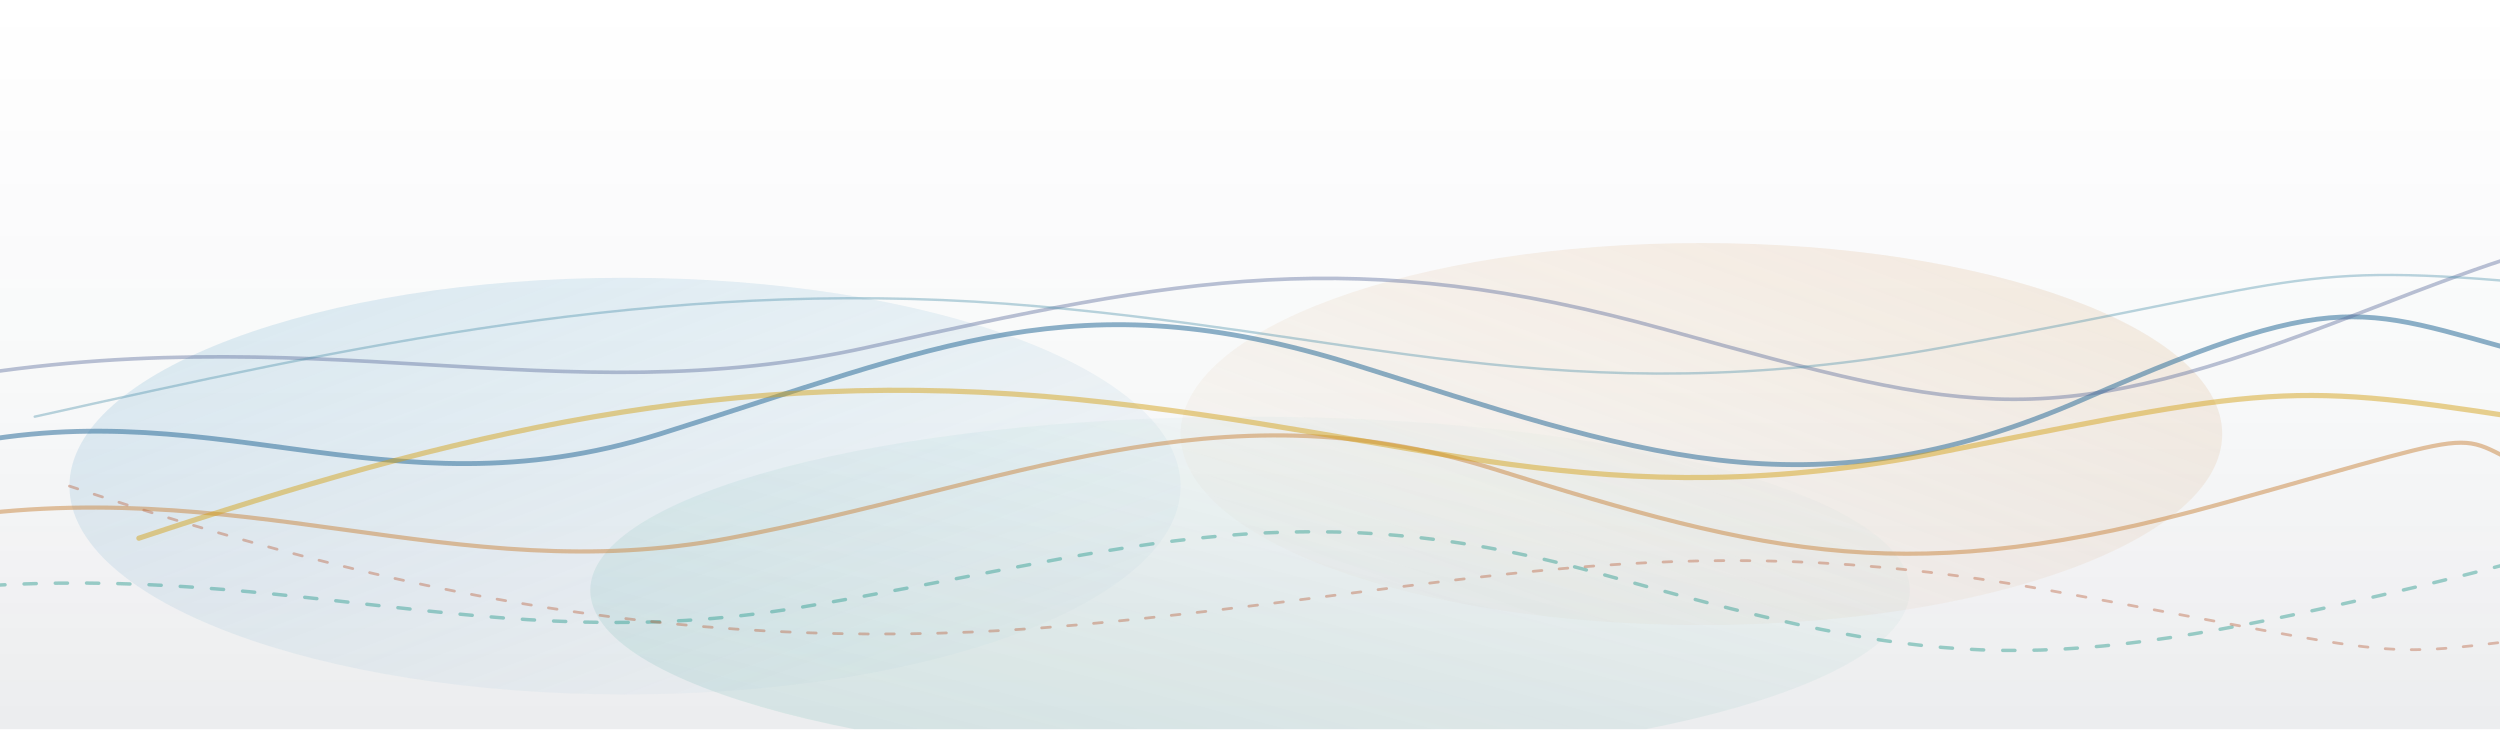
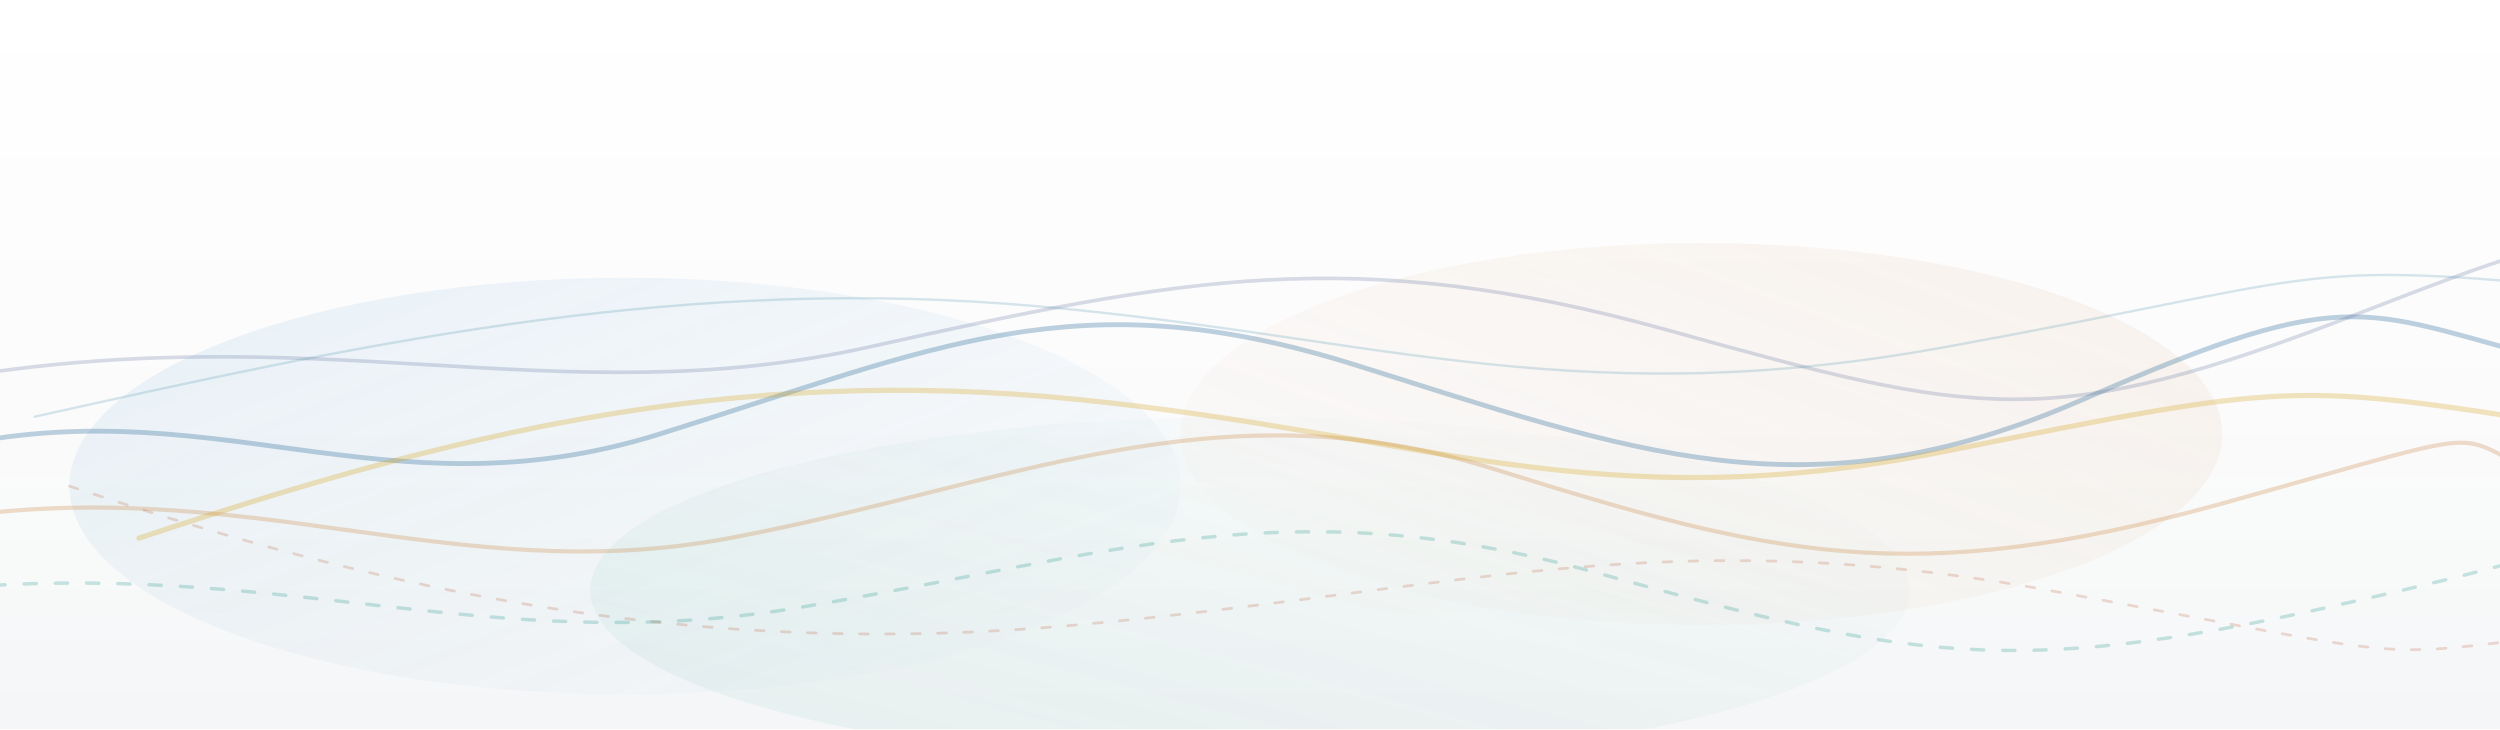
<svg xmlns="http://www.w3.org/2000/svg" viewBox="0 0 1440 420" preserveAspectRatio="xMidYMax slice">
  <defs>
    <linearGradient id="curveFade" x1="0%" y1="0%" x2="0%" y2="100%">
      <stop offset="0%" stop-color="#0A1830" stop-opacity="0" />
-       <stop offset="55%" stop-color="#0A1830" stop-opacity="0.03" />
-       <stop offset="100%" stop-color="#0A1830" stop-opacity="0.08" />
+       <stop offset="55%" stop-color="#0A1830" stop-opacity="0.015" />
+       <stop offset="100%" stop-color="#0A1830" stop-opacity="0.04" />
    </linearGradient>
    <linearGradient id="washA" x1="0%" y1="0%" x2="100%" y2="100%">
-       <stop offset="0%" stop-color="#3D8FBF" stop-opacity="0.18" />
+       <stop offset="0%" stop-color="#3D8FBF" stop-opacity="0.1" />
      <stop offset="100%" stop-color="#3D8FBF" stop-opacity="0" />
    </linearGradient>
    <linearGradient id="washB" x1="100%" y1="0%" x2="0%" y2="100%">
-       <stop offset="0%" stop-color="#C9853F" stop-opacity="0.16" />
+       <stop offset="0%" stop-color="#C9853F" stop-opacity="0.09" />
      <stop offset="100%" stop-color="#C9853F" stop-opacity="0" />
    </linearGradient>
    <linearGradient id="washC" x1="0%" y1="100%" x2="100%" y2="0%">
-       <stop offset="0%" stop-color="#2A9B8F" stop-opacity="0.14" />
+       <stop offset="0%" stop-color="#2A9B8F" stop-opacity="0.08" />
      <stop offset="100%" stop-color="#2A9B8F" stop-opacity="0" />
    </linearGradient>
  </defs>
  <rect width="1440" height="420" fill="url(#curveFade)" />
  <ellipse cx="360" cy="280" rx="320" ry="120" fill="url(#washA)" />
  <ellipse cx="980" cy="250" rx="300" ry="110" fill="url(#washB)" />
  <ellipse cx="720" cy="340" rx="380" ry="100" fill="url(#washC)" />
-   <path d="M-40 260 C120 220, 220 300, 380 250 S620 160, 780 210 S1040 300, 1200 230 S1360 180, 1480 210" fill="none" stroke="#2F6F9A" stroke-width="2.8" stroke-linecap="round" opacity="0.55" />
-   <path d="M-40 300 C140 270, 260 340, 420 310 S700 220, 860 270 S1100 340, 1280 290 S1400 250, 1480 280" fill="none" stroke="#C9853F" stroke-width="2.4" stroke-linecap="round" opacity="0.5" />
-   <path d="M-40 340 C160 320, 280 380, 460 350 S740 280, 920 330 S1160 390, 1340 350 S1420 320, 1480 340" fill="none" stroke="#2A9B8F" stroke-width="2" stroke-linecap="round" stroke-dasharray="7 11" opacity="0.45" />
-   <path d="M-40 220 C180 180, 320 240, 500 200 S780 140, 960 190 S1180 250, 1360 180 S1440 160, 1480 175" fill="none" stroke="#5B6B9A" stroke-width="2.1" stroke-linecap="round" opacity="0.42" />
-   <path d="M80 310 C260 250, 420 210, 620 230 S920 300, 1120 260 S1320 220, 1480 245" fill="none" stroke="#D4A017" stroke-width="3" stroke-linecap="round" opacity="0.48" />
-   <path d="M40 280 C220 340, 400 380, 620 360 S960 300, 1180 340 S1360 380, 1480 365" fill="none" stroke="#B85C38" stroke-width="1.6" stroke-linecap="round" stroke-dasharray="5 10" opacity="0.4" />
-   <path d="M20 240 C200 200, 380 160, 580 175 S900 240, 1120 200 S1320 150, 1480 165" fill="none" stroke="#4A8FA8" stroke-width="1.4" stroke-linecap="round" opacity="0.38" />
+   <path d="M-40 260 C120 220, 220 300, 380 250 S620 160, 780 210 S1040 300, 1200 230 S1360 180, 1480 210" fill="none" stroke="#2F6F9A" stroke-width="2.8" stroke-linecap="round" opacity="0.32" />
+   <path d="M-40 300 C140 270, 260 340, 420 310 S700 220, 860 270 S1100 340, 1280 290 S1400 250, 1480 280" fill="none" stroke="#C9853F" stroke-width="2.4" stroke-linecap="round" opacity="0.28" />
+   <path d="M-40 340 C160 320, 280 380, 460 350 S740 280, 920 330 S1160 390, 1340 350 S1420 320, 1480 340" fill="none" stroke="#2A9B8F" stroke-width="2" stroke-linecap="round" stroke-dasharray="7 11" opacity="0.26" />
+   <path d="M-40 220 C180 180, 320 240, 500 200 S780 140, 960 190 S1180 250, 1360 180 S1440 160, 1480 175" fill="none" stroke="#5B6B9A" stroke-width="2.1" stroke-linecap="round" opacity="0.24" />
+   <path d="M80 310 C260 250, 420 210, 620 230 S920 300, 1120 260 S1320 220, 1480 245" fill="none" stroke="#D4A017" stroke-width="3" stroke-linecap="round" opacity="0.28" />
+   <path d="M40 280 C220 340, 400 380, 620 360 S960 300, 1180 340 S1360 380, 1480 365" fill="none" stroke="#B85C38" stroke-width="1.6" stroke-linecap="round" stroke-dasharray="5 10" opacity="0.22" />
+   <path d="M20 240 C200 200, 380 160, 580 175 S900 240, 1120 200 S1320 150, 1480 165" fill="none" stroke="#4A8FA8" stroke-width="1.4" stroke-linecap="round" opacity="0.22" />
</svg>
